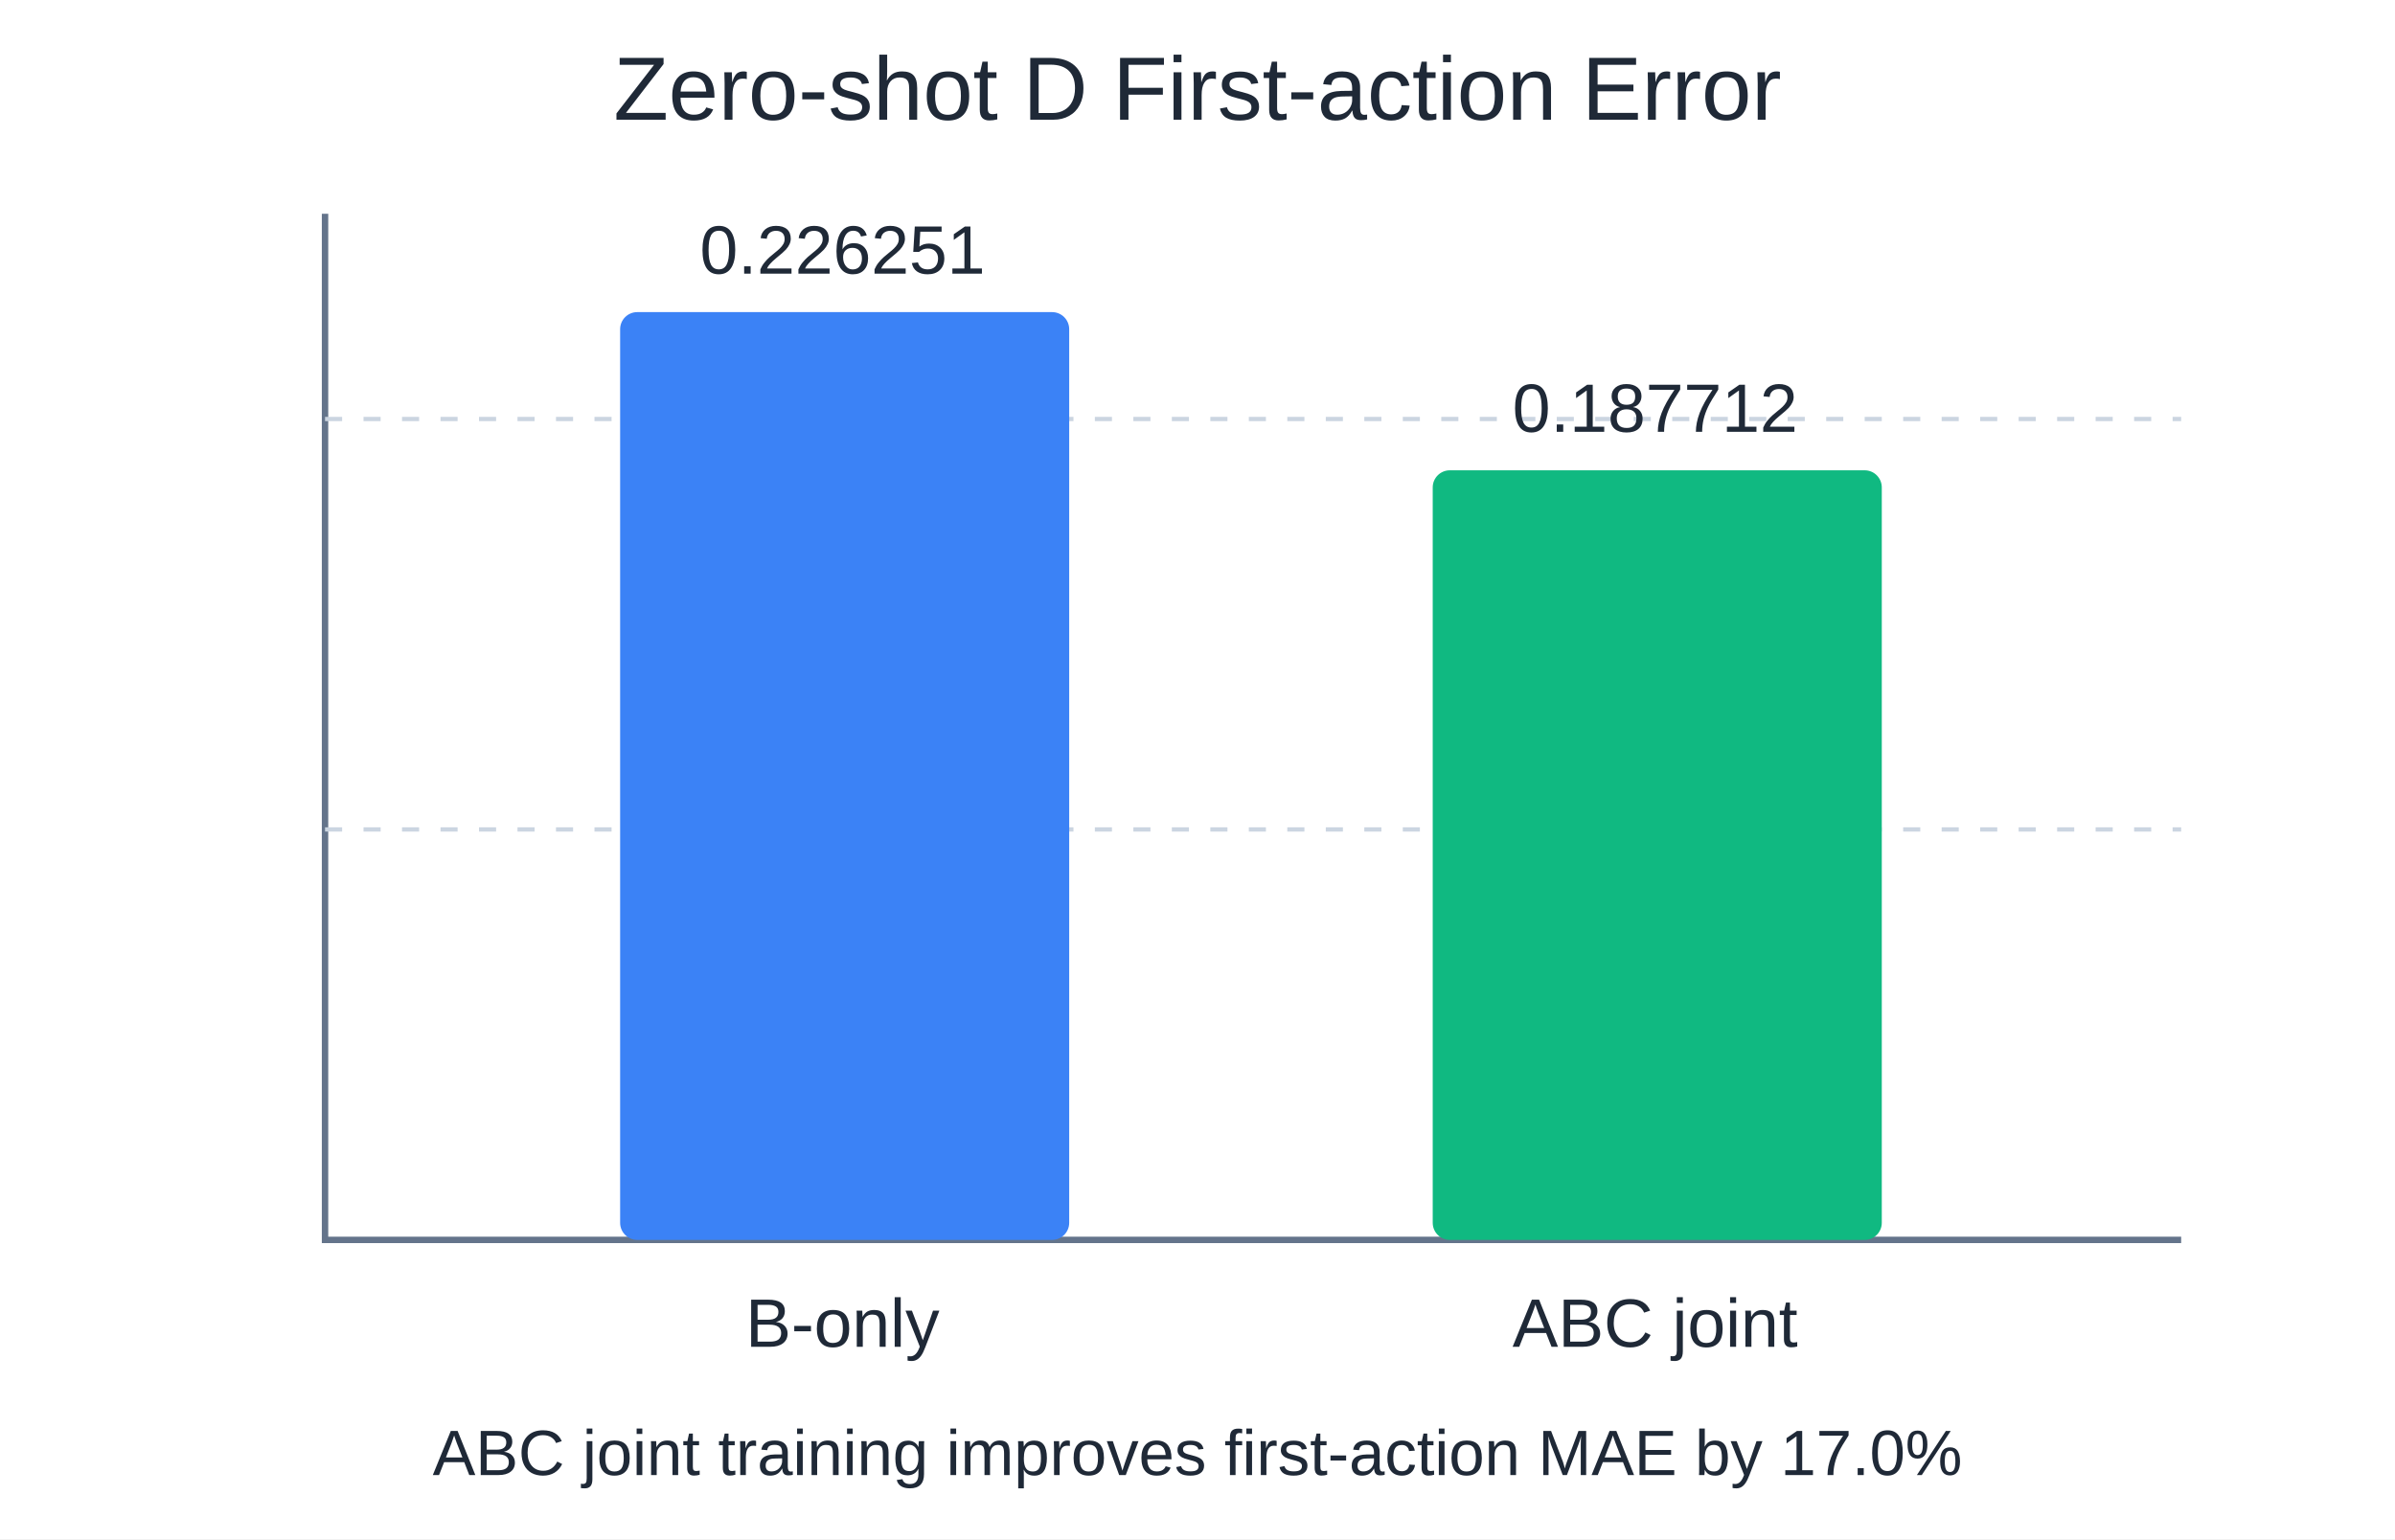
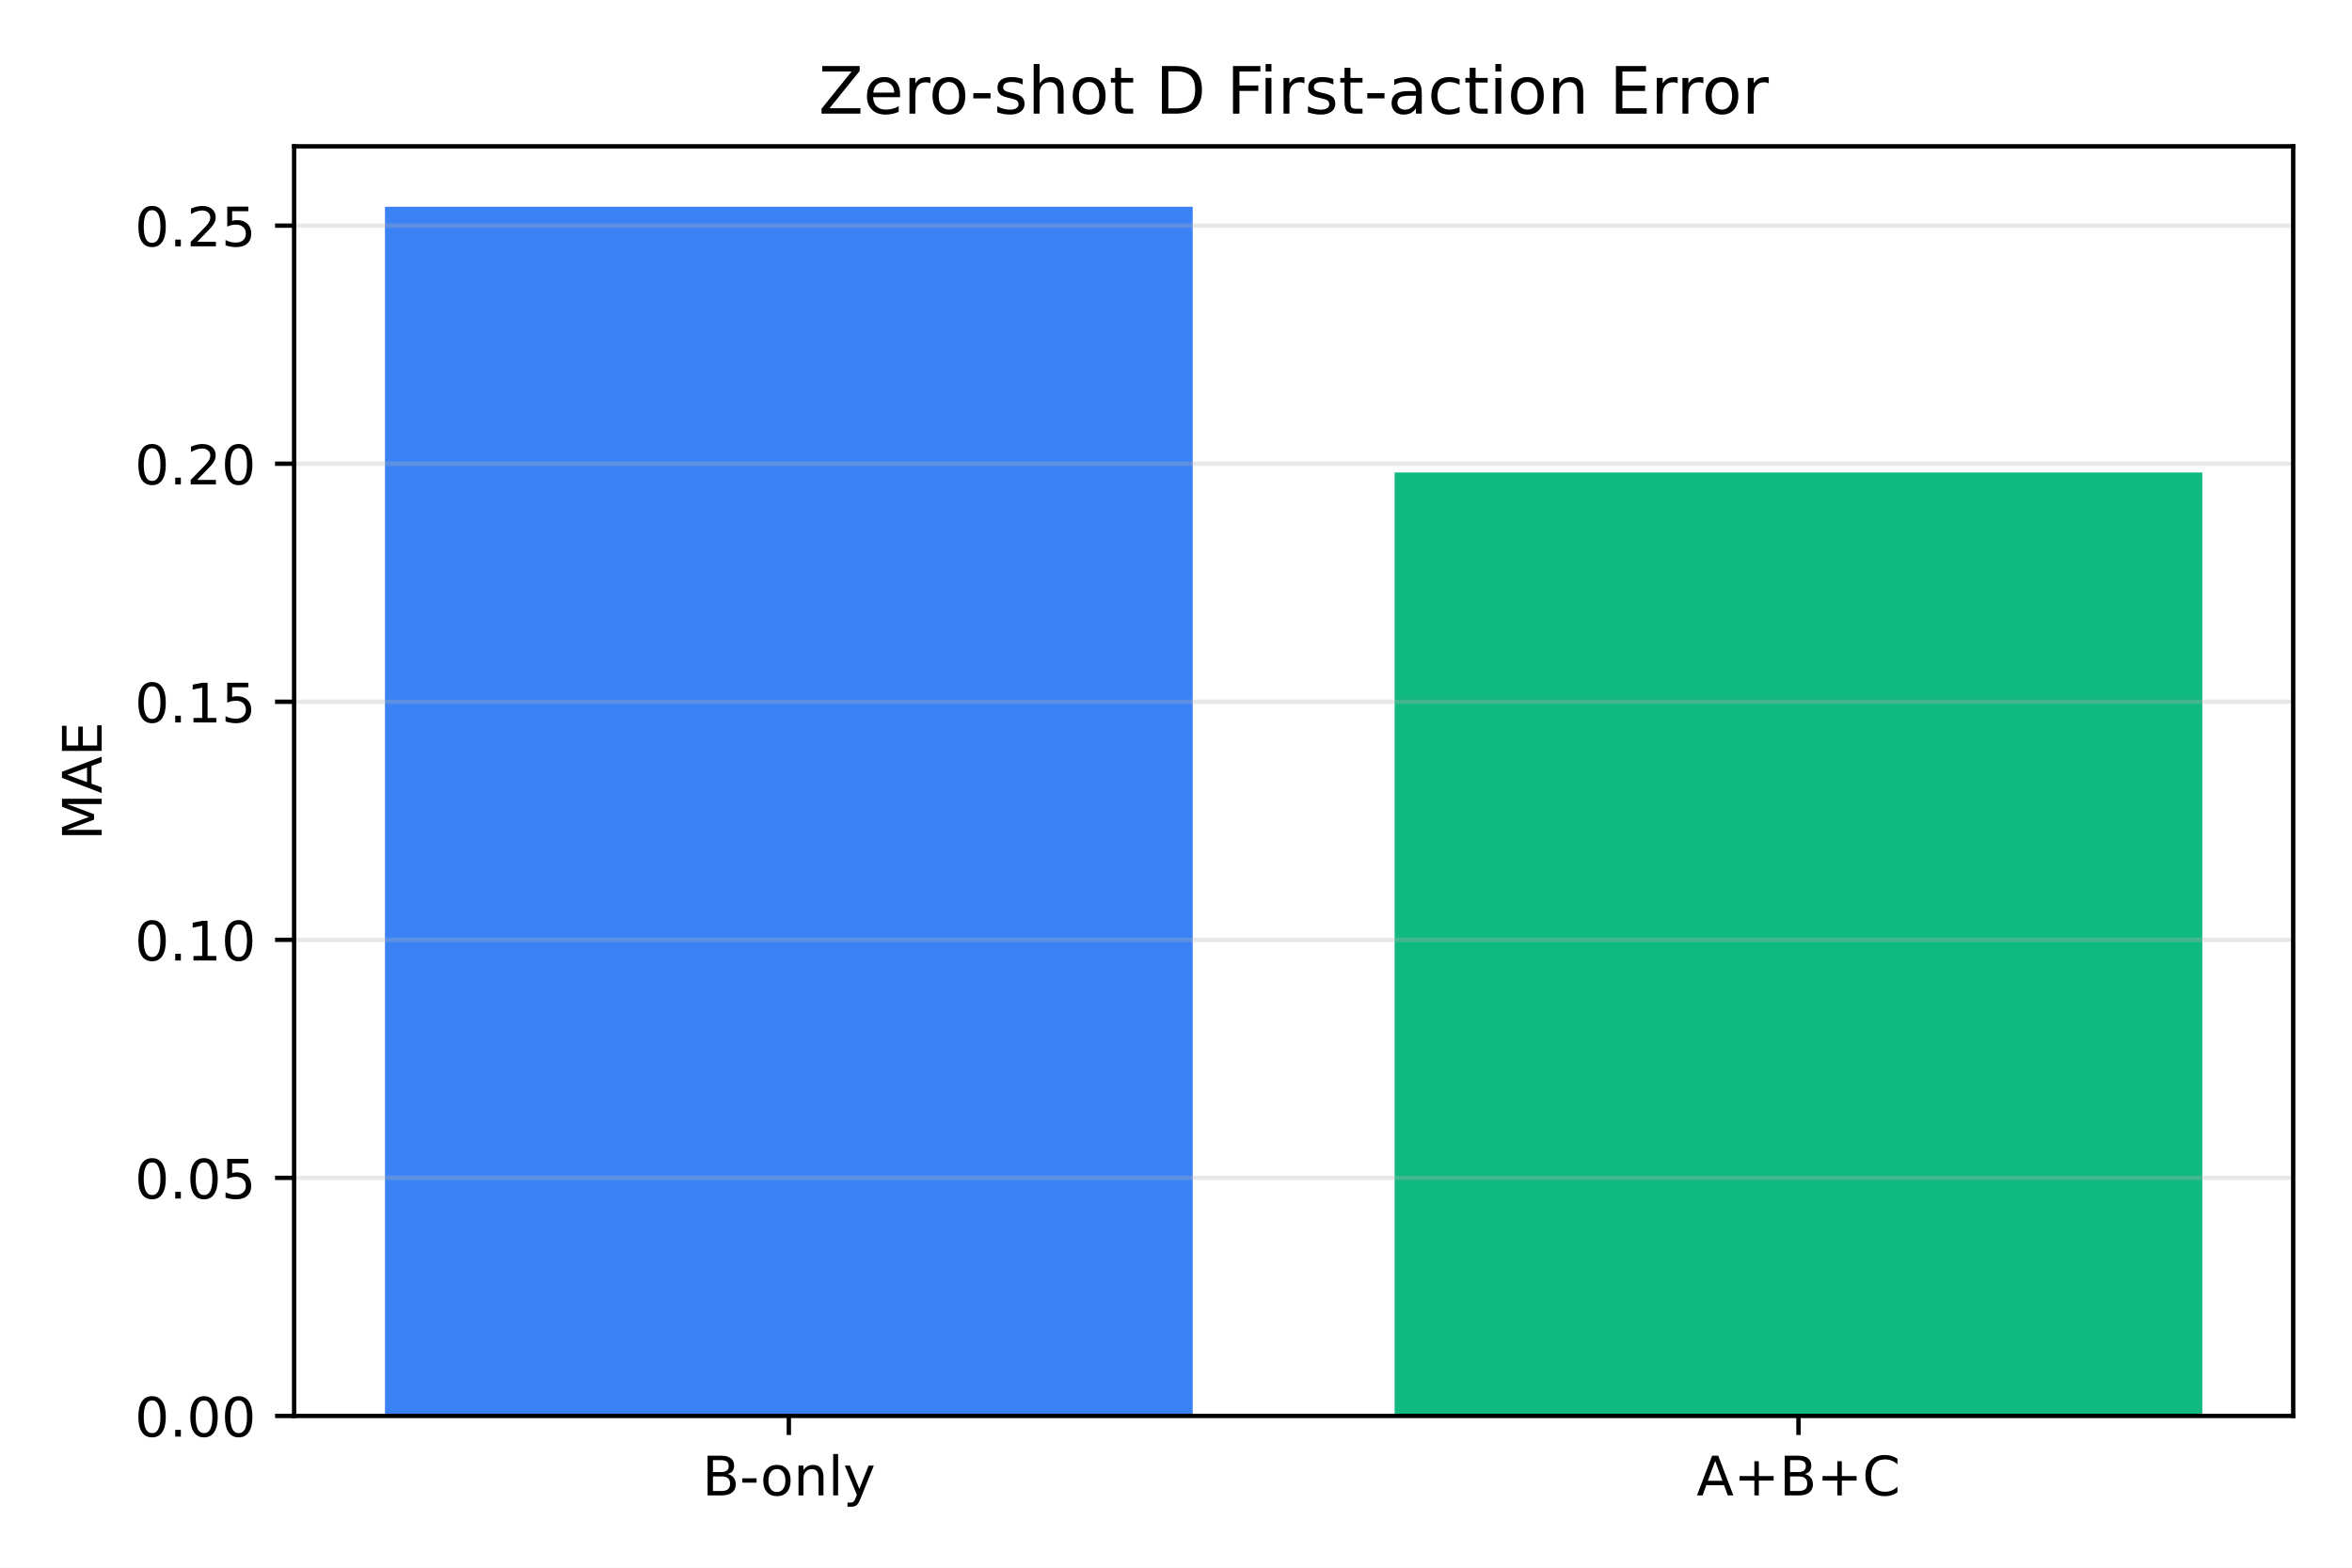
- <svg xmlns="http://www.w3.org/2000/svg" viewBox="0 0 560 360" role="img" aria-label="Zero-shot D first-action error">
-   <rect width="560" height="360" fill="white" />
-   <g font-family="Arial,sans-serif" fill="#1f2937">
-     <text x="280" y="28" text-anchor="middle" font-size="21">Zero-shot D First-action Error</text>
-     <path d="M76 50V290H510" fill="none" stroke="#64748b" stroke-width="1.5" />
-     <g stroke="#cbd5e1" stroke-dasharray="4 5">
-       <path d="M76 98H510M76 194H510" />
+ <svg xmlns="http://www.w3.org/2000/svg" xmlns:xlink="http://www.w3.org/1999/xlink" width="432pt" height="288pt" viewBox="0 0 432 288" version="1.1">
+   <defs>
+     <style type="text/css">*{stroke-linejoin: round; stroke-linecap: butt}</style>
+   </defs>
+   <g id="figure_1">
+     <g id="patch_1">
+       <path d="M 0 288 L 432 288 L 432 0 L 0 0 z " style="fill: #ffffff" />
    </g>
-     <rect x="145" y="73" width="105" height="217" rx="4" fill="#3b82f6" />
-     <rect x="335" y="110" width="105" height="180" rx="4" fill="#10b981" />
-     <g text-anchor="middle" font-size="16">
-       <text x="197" y="64">0.226251</text>
-       <text x="387" y="101">0.187712</text>
-       <text x="197" y="315">B-only</text>
-       <text x="387" y="315">ABC joint</text>
+     <g id="axes_1">
+       <g id="patch_2">
+         <path d="M 54.02 260.12 L 421.2 260.12 L 421.2 26.88 L 54.02 26.88 z " style="fill: #ffffff" />
+       </g>
+       <g id="patch_3">
+         <path d="M 70.71 260.12 L 219.066 260.12 L 219.066 37.987 L 70.71 37.987 z " clip-path="url(#pc74c3eccd9)" style="fill: #3b82f6" />
+       </g>
+       <g id="patch_4">
+         <path d="M 256.154 260.12 L 404.51 260.12 L 404.51 86.806 L 256.154 86.806 z " clip-path="url(#pc74c3eccd9)" style="fill: #10b981" />
+       </g>
+       <g id="matplotlib.axis_1">
+         <g id="xtick_1">
+           <g id="line2d_1">
+             <defs>
+               <path id="m64e038e75a" d="M 0 0 L 0 3.5 " style="stroke: #000000; stroke-width: 0.8" />
+             </defs>
+             <g>
+               <use xlink:href="#m64e038e75a" x="144.888" y="260.12" style="stroke: #000000; stroke-width: 0.8" />
+             </g>
+           </g>
+           <g id="text_1">
+             <g transform="translate(128.9831 274.7184) scale(0.1 -0.1)">
+               <defs>
+                 <path id="DejaVuSans-42" d="M 1259 2228 L 1259 519 L 2272 519 Q 2781 519 3026 730 Q 3272 941 3272 1375 Q 3272 1813 3026 2020 Q 2781 2228 2272 2228 L 1259 2228 z M 1259 4147 L 1259 2741 L 2194 2741 Q 2656 2741 2882 2914 Q 3109 3088 3109 3444 Q 3109 3797 2882 3972 Q 2656 4147 2194 4147 L 1259 4147 z M 628 4666 L 2241 4666 Q 2963 4666 3353 4366 Q 3744 4066 3744 3513 Q 3744 3084 3544 2831 Q 3344 2578 2956 2516 Q 3422 2416 3680 2098 Q 3938 1781 3938 1306 Q 3938 681 3513 340 Q 3088 0 2303 0 L 628 0 L 628 4666 z " transform="scale(0.015625)" />
+                 <path id="DejaVuSans-2d" d="M 313 2009 L 1997 2009 L 1997 1497 L 313 1497 L 313 2009 z " transform="scale(0.015625)" />
+                 <path id="DejaVuSans-6f" d="M 1959 3097 Q 1497 3097 1228 2736 Q 959 2375 959 1747 Q 959 1119 1226 758 Q 1494 397 1959 397 Q 2419 397 2687 759 Q 2956 1122 2956 1747 Q 2956 2369 2687 2733 Q 2419 3097 1959 3097 z M 1959 3584 Q 2709 3584 3137 3096 Q 3566 2609 3566 1747 Q 3566 888 3137 398 Q 2709 -91 1959 -91 Q 1206 -91 779 398 Q 353 888 353 1747 Q 353 2609 779 3096 Q 1206 3584 1959 3584 z " transform="scale(0.015625)" />
+                 <path id="DejaVuSans-6e" d="M 3513 2113 L 3513 0 L 2938 0 L 2938 2094 Q 2938 2591 2744 2837 Q 2550 3084 2163 3084 Q 1697 3084 1428 2787 Q 1159 2491 1159 1978 L 1159 0 L 581 0 L 581 3500 L 1159 3500 L 1159 2956 Q 1366 3272 1645 3428 Q 1925 3584 2291 3584 Q 2894 3584 3203 3211 Q 3513 2838 3513 2113 z " transform="scale(0.015625)" />
+                 <path id="DejaVuSans-6c" d="M 603 4863 L 1178 4863 L 1178 0 L 603 0 L 603 4863 z " transform="scale(0.015625)" />
+                 <path id="DejaVuSans-79" d="M 2059 -325 Q 1816 -950 1584 -1140 Q 1353 -1331 966 -1331 L 506 -1331 L 506 -850 L 844 -850 Q 1081 -850 1212 -737 Q 1344 -625 1503 -206 L 1606 56 L 191 3500 L 800 3500 L 1894 763 L 2988 3500 L 3597 3500 L 2059 -325 z " transform="scale(0.015625)" />
+               </defs>
+               <use xlink:href="#DejaVuSans-42" />
+               <use xlink:href="#DejaVuSans-2d" transform="translate(68.60352 0)" />
+               <use xlink:href="#DejaVuSans-6f" transform="translate(106.5625 0)" />
+               <use xlink:href="#DejaVuSans-6e" transform="translate(167.7441 0)" />
+               <use xlink:href="#DejaVuSans-6c" transform="translate(231.123 0)" />
+               <use xlink:href="#DejaVuSans-79" transform="translate(258.9062 0)" />
+             </g>
+           </g>
+         </g>
+         <g id="xtick_2">
+           <g id="line2d_2">
+             <g>
+               <use xlink:href="#m64e038e75a" x="330.332" y="260.12" style="stroke: #000000; stroke-width: 0.8" />
+             </g>
+           </g>
+           <g id="text_2">
+             <g transform="translate(311.6103 274.7184) scale(0.1 -0.1)">
+               <defs>
+                 <path id="DejaVuSans-41" d="M 2188 4044 L 1331 1722 L 3047 1722 L 2188 4044 z M 1831 4666 L 2547 4666 L 4325 0 L 3669 0 L 3244 1197 L 1141 1197 L 716 0 L 50 0 L 1831 4666 z " transform="scale(0.015625)" />
+                 <path id="DejaVuSans-2b" d="M 2944 4013 L 2944 2272 L 4684 2272 L 4684 1741 L 2944 1741 L 2944 0 L 2419 0 L 2419 1741 L 678 1741 L 678 2272 L 2419 2272 L 2419 4013 L 2944 4013 z " transform="scale(0.015625)" />
+                 <path id="DejaVuSans-43" d="M 4122 4306 L 4122 3641 Q 3803 3938 3442 4084 Q 3081 4231 2675 4231 Q 1875 4231 1450 3742 Q 1025 3253 1025 2328 Q 1025 1406 1450 917 Q 1875 428 2675 428 Q 3081 428 3442 575 Q 3803 722 4122 1019 L 4122 359 Q 3791 134 3420 21 Q 3050 -91 2638 -91 Q 1578 -91 968 557 Q 359 1206 359 2328 Q 359 3453 968 4101 Q 1578 4750 2638 4750 Q 3056 4750 3426 4639 Q 3797 4528 4122 4306 z " transform="scale(0.015625)" />
+               </defs>
+               <use xlink:href="#DejaVuSans-41" />
+               <use xlink:href="#DejaVuSans-2b" transform="translate(68.4082 0)" />
+               <use xlink:href="#DejaVuSans-42" transform="translate(152.1973 0)" />
+               <use xlink:href="#DejaVuSans-2b" transform="translate(220.8008 0)" />
+               <use xlink:href="#DejaVuSans-43" transform="translate(304.5898 0)" />
+             </g>
+           </g>
+         </g>
+       </g>
+       <g id="matplotlib.axis_2">
+         <g id="ytick_1">
+           <g id="line2d_3">
+             <path d="M 54.02 260.12 L 421.2 260.12 " clip-path="url(#pc74c3eccd9)" style="fill: none; stroke: #b0b0b0; stroke-opacity: 0.3; stroke-width: 0.8; stroke-linecap: square" />
+           </g>
+           <g id="line2d_4">
+             <defs>
+               <path id="mc6851183b0" d="M 0 0 L -3.5 0 " style="stroke: #000000; stroke-width: 0.8" />
+             </defs>
+             <g>
+               <use xlink:href="#mc6851183b0" x="54.02" y="260.12" style="stroke: #000000; stroke-width: 0.8" />
+             </g>
+           </g>
+           <g id="text_3">
+             <g transform="translate(24.75437 263.9192) scale(0.1 -0.1)">
+               <defs>
+                 <path id="DejaVuSans-30" d="M 2034 4250 Q 1547 4250 1301 3770 Q 1056 3291 1056 2328 Q 1056 1369 1301 889 Q 1547 409 2034 409 Q 2525 409 2770 889 Q 3016 1369 3016 2328 Q 3016 3291 2770 3770 Q 2525 4250 2034 4250 z M 2034 4750 Q 2819 4750 3233 4129 Q 3647 3509 3647 2328 Q 3647 1150 3233 529 Q 2819 -91 2034 -91 Q 1250 -91 836 529 Q 422 1150 422 2328 Q 422 3509 836 4129 Q 1250 4750 2034 4750 z " transform="scale(0.015625)" />
+                 <path id="DejaVuSans-2e" d="M 684 794 L 1344 794 L 1344 0 L 684 0 L 684 794 z " transform="scale(0.015625)" />
+               </defs>
+               <use xlink:href="#DejaVuSans-30" />
+               <use xlink:href="#DejaVuSans-2e" transform="translate(63.62305 0)" />
+               <use xlink:href="#DejaVuSans-30" transform="translate(95.41016 0)" />
+               <use xlink:href="#DejaVuSans-30" transform="translate(159.0332 0)" />
+             </g>
+           </g>
+         </g>
+         <g id="ytick_2">
+           <g id="line2d_5">
+             <path d="M 54.02 216.387 L 421.2 216.387 " clip-path="url(#pc74c3eccd9)" style="fill: none; stroke: #b0b0b0; stroke-opacity: 0.3; stroke-width: 0.8; stroke-linecap: square" />
+           </g>
+           <g id="line2d_6">
+             <g>
+               <use xlink:href="#mc6851183b0" x="54.02" y="216.387" style="stroke: #000000; stroke-width: 0.8" />
+             </g>
+           </g>
+           <g id="text_4">
+             <g transform="translate(24.75437 220.1862) scale(0.1 -0.1)">
+               <defs>
+                 <path id="DejaVuSans-35" d="M 691 4666 L 3169 4666 L 3169 4134 L 1269 4134 L 1269 2991 Q 1406 3038 1543 3061 Q 1681 3084 1819 3084 Q 2600 3084 3056 2656 Q 3513 2228 3513 1497 Q 3513 744 3044 326 Q 2575 -91 1722 -91 Q 1428 -91 1123 -41 Q 819 9 494 109 L 494 744 Q 775 591 1075 516 Q 1375 441 1709 441 Q 2250 441 2565 725 Q 2881 1009 2881 1497 Q 2881 1984 2565 2268 Q 2250 2553 1709 2553 Q 1456 2553 1204 2497 Q 953 2441 691 2322 L 691 4666 z " transform="scale(0.015625)" />
+               </defs>
+               <use xlink:href="#DejaVuSans-30" />
+               <use xlink:href="#DejaVuSans-2e" transform="translate(63.62305 0)" />
+               <use xlink:href="#DejaVuSans-30" transform="translate(95.41016 0)" />
+               <use xlink:href="#DejaVuSans-35" transform="translate(159.0332 0)" />
+             </g>
+           </g>
+         </g>
+         <g id="ytick_3">
+           <g id="line2d_7">
+             <path d="M 54.02 172.654 L 421.2 172.654 " clip-path="url(#pc74c3eccd9)" style="fill: none; stroke: #b0b0b0; stroke-opacity: 0.3; stroke-width: 0.8; stroke-linecap: square" />
+           </g>
+           <g id="line2d_8">
+             <g>
+               <use xlink:href="#mc6851183b0" x="54.02" y="172.654" style="stroke: #000000; stroke-width: 0.8" />
+             </g>
+           </g>
+           <g id="text_5">
+             <g transform="translate(24.75437 176.4532) scale(0.1 -0.1)">
+               <defs>
+                 <path id="DejaVuSans-31" d="M 794 531 L 1825 531 L 1825 4091 L 703 3866 L 703 4441 L 1819 4666 L 2450 4666 L 2450 531 L 3481 531 L 3481 0 L 794 0 L 794 531 z " transform="scale(0.015625)" />
+               </defs>
+               <use xlink:href="#DejaVuSans-30" />
+               <use xlink:href="#DejaVuSans-2e" transform="translate(63.62305 0)" />
+               <use xlink:href="#DejaVuSans-31" transform="translate(95.41016 0)" />
+               <use xlink:href="#DejaVuSans-30" transform="translate(159.0332 0)" />
+             </g>
+           </g>
+         </g>
+         <g id="ytick_4">
+           <g id="line2d_9">
+             <path d="M 54.02 128.921 L 421.2 128.921 " clip-path="url(#pc74c3eccd9)" style="fill: none; stroke: #b0b0b0; stroke-opacity: 0.3; stroke-width: 0.8; stroke-linecap: square" />
+           </g>
+           <g id="line2d_10">
+             <g>
+               <use xlink:href="#mc6851183b0" x="54.02" y="128.921" style="stroke: #000000; stroke-width: 0.8" />
+             </g>
+           </g>
+           <g id="text_6">
+             <g transform="translate(24.75437 132.7202) scale(0.1 -0.1)">
+               <use xlink:href="#DejaVuSans-30" />
+               <use xlink:href="#DejaVuSans-2e" transform="translate(63.62305 0)" />
+               <use xlink:href="#DejaVuSans-31" transform="translate(95.41016 0)" />
+               <use xlink:href="#DejaVuSans-35" transform="translate(159.0332 0)" />
+             </g>
+           </g>
+         </g>
+         <g id="ytick_5">
+           <g id="line2d_11">
+             <path d="M 54.02 85.188 L 421.2 85.188 " clip-path="url(#pc74c3eccd9)" style="fill: none; stroke: #b0b0b0; stroke-opacity: 0.3; stroke-width: 0.8; stroke-linecap: square" />
+           </g>
+           <g id="line2d_12">
+             <g>
+               <use xlink:href="#mc6851183b0" x="54.02" y="85.188" style="stroke: #000000; stroke-width: 0.8" />
+             </g>
+           </g>
+           <g id="text_7">
+             <g transform="translate(24.75437 88.98725) scale(0.1 -0.1)">
+               <defs>
+                 <path id="DejaVuSans-32" d="M 1228 531 L 3431 531 L 3431 0 L 469 0 L 469 531 Q 828 903 1448 1529 Q 2069 2156 2228 2338 Q 2531 2678 2651 2914 Q 2772 3150 2772 3378 Q 2772 3750 2511 3984 Q 2250 4219 1831 4219 Q 1534 4219 1204 4116 Q 875 4013 500 3803 L 500 4441 Q 881 4594 1212 4672 Q 1544 4750 1819 4750 Q 2544 4750 2975 4387 Q 3406 4025 3406 3419 Q 3406 3131 3298 2873 Q 3191 2616 2906 2266 Q 2828 2175 2409 1742 Q 1991 1309 1228 531 z " transform="scale(0.015625)" />
+               </defs>
+               <use xlink:href="#DejaVuSans-30" />
+               <use xlink:href="#DejaVuSans-2e" transform="translate(63.62305 0)" />
+               <use xlink:href="#DejaVuSans-32" transform="translate(95.41016 0)" />
+               <use xlink:href="#DejaVuSans-30" transform="translate(159.0332 0)" />
+             </g>
+           </g>
+         </g>
+         <g id="ytick_6">
+           <g id="line2d_13">
+             <path d="M 54.02 41.455 L 421.2 41.455 " clip-path="url(#pc74c3eccd9)" style="fill: none; stroke: #b0b0b0; stroke-opacity: 0.3; stroke-width: 0.8; stroke-linecap: square" />
+           </g>
+           <g id="line2d_14">
+             <g>
+               <use xlink:href="#mc6851183b0" x="54.02" y="41.455" style="stroke: #000000; stroke-width: 0.8" />
+             </g>
+           </g>
+           <g id="text_8">
+             <g transform="translate(24.75437 45.25426) scale(0.1 -0.1)">
+               <use xlink:href="#DejaVuSans-30" />
+               <use xlink:href="#DejaVuSans-2e" transform="translate(63.62305 0)" />
+               <use xlink:href="#DejaVuSans-32" transform="translate(95.41016 0)" />
+               <use xlink:href="#DejaVuSans-35" transform="translate(159.0332 0)" />
+             </g>
+           </g>
+         </g>
+         <g id="text_9">
+           <g transform="translate(18.67469 154.3938) rotate(-90) scale(0.1 -0.1)">
+             <defs>
+               <path id="DejaVuSans-4d" d="M 628 4666 L 1569 4666 L 2759 1491 L 3956 4666 L 4897 4666 L 4897 0 L 4281 0 L 4281 4097 L 3078 897 L 2444 897 L 1241 4097 L 1241 0 L 628 0 L 628 4666 z " transform="scale(0.015625)" />
+               <path id="DejaVuSans-45" d="M 628 4666 L 3578 4666 L 3578 4134 L 1259 4134 L 1259 2753 L 3481 2753 L 3481 2222 L 1259 2222 L 1259 531 L 3634 531 L 3634 0 L 628 0 L 628 4666 z " transform="scale(0.015625)" />
+             </defs>
+             <use xlink:href="#DejaVuSans-4d" />
+             <use xlink:href="#DejaVuSans-41" transform="translate(86.2793 0)" />
+             <use xlink:href="#DejaVuSans-45" transform="translate(154.6875 0)" />
+           </g>
+         </g>
+       </g>
+       <g id="patch_5">
+         <path d="M 54.02 260.12 L 54.02 26.88 " style="fill: none; stroke: #000000; stroke-width: 0.8; stroke-linejoin: miter; stroke-linecap: square" />
+       </g>
+       <g id="patch_6">
+         <path d="M 421.2 260.12 L 421.2 26.88 " style="fill: none; stroke: #000000; stroke-width: 0.8; stroke-linejoin: miter; stroke-linecap: square" />
+       </g>
+       <g id="patch_7">
+         <path d="M 54.02 260.12 L 421.2 260.12 " style="fill: none; stroke: #000000; stroke-width: 0.8; stroke-linejoin: miter; stroke-linecap: square" />
+       </g>
+       <g id="patch_8">
+         <path d="M 54.02 26.88 L 421.2 26.88 " style="fill: none; stroke: #000000; stroke-width: 0.8; stroke-linejoin: miter; stroke-linecap: square" />
+       </g>
+       <g id="text_10">
+         <g transform="translate(150.3531 20.88) scale(0.12 -0.12)">
+           <defs>
+             <path id="DejaVuSans-5a" d="M 359 4666 L 4025 4666 L 4025 4184 L 1075 531 L 4097 531 L 4097 0 L 288 0 L 288 481 L 3238 4134 L 359 4134 L 359 4666 z " transform="scale(0.015625)" />
+             <path id="DejaVuSans-65" d="M 3597 1894 L 3597 1613 L 953 1613 Q 991 1019 1311 708 Q 1631 397 2203 397 Q 2534 397 2845 478 Q 3156 559 3463 722 L 3463 178 Q 3153 47 2828 -22 Q 2503 -91 2169 -91 Q 1331 -91 842 396 Q 353 884 353 1716 Q 353 2575 817 3079 Q 1281 3584 2069 3584 Q 2775 3584 3186 3129 Q 3597 2675 3597 1894 z M 3022 2063 Q 3016 2534 2758 2815 Q 2500 3097 2075 3097 Q 1594 3097 1305 2825 Q 1016 2553 972 2059 L 3022 2063 z " transform="scale(0.015625)" />
+             <path id="DejaVuSans-72" d="M 2631 2963 Q 2534 3019 2420 3045 Q 2306 3072 2169 3072 Q 1681 3072 1420 2755 Q 1159 2438 1159 1844 L 1159 0 L 581 0 L 581 3500 L 1159 3500 L 1159 2956 Q 1341 3275 1631 3429 Q 1922 3584 2338 3584 Q 2397 3584 2469 3576 Q 2541 3569 2628 3553 L 2631 2963 z " transform="scale(0.015625)" />
+             <path id="DejaVuSans-73" d="M 2834 3397 L 2834 2853 Q 2591 2978 2328 3040 Q 2066 3103 1784 3103 Q 1356 3103 1142 2972 Q 928 2841 928 2578 Q 928 2378 1081 2264 Q 1234 2150 1697 2047 L 1894 2003 Q 2506 1872 2764 1633 Q 3022 1394 3022 966 Q 3022 478 2636 193 Q 2250 -91 1575 -91 Q 1294 -91 989 -36 Q 684 19 347 128 L 347 722 Q 666 556 975 473 Q 1284 391 1588 391 Q 1994 391 2212 530 Q 2431 669 2431 922 Q 2431 1156 2273 1281 Q 2116 1406 1581 1522 L 1381 1569 Q 847 1681 609 1914 Q 372 2147 372 2553 Q 372 3047 722 3315 Q 1072 3584 1716 3584 Q 2034 3584 2315 3537 Q 2597 3491 2834 3397 z " transform="scale(0.015625)" />
+             <path id="DejaVuSans-68" d="M 3513 2113 L 3513 0 L 2938 0 L 2938 2094 Q 2938 2591 2744 2837 Q 2550 3084 2163 3084 Q 1697 3084 1428 2787 Q 1159 2491 1159 1978 L 1159 0 L 581 0 L 581 4863 L 1159 4863 L 1159 2956 Q 1366 3272 1645 3428 Q 1925 3584 2291 3584 Q 2894 3584 3203 3211 Q 3513 2838 3513 2113 z " transform="scale(0.015625)" />
+             <path id="DejaVuSans-74" d="M 1172 4494 L 1172 3500 L 2356 3500 L 2356 3053 L 1172 3053 L 1172 1153 Q 1172 725 1289 603 Q 1406 481 1766 481 L 2356 481 L 2356 0 L 1766 0 Q 1100 0 847 248 Q 594 497 594 1153 L 594 3053 L 172 3053 L 172 3500 L 594 3500 L 594 4494 L 1172 4494 z " transform="scale(0.015625)" />
+             <path id="DejaVuSans-20" transform="scale(0.015625)" />
+             <path id="DejaVuSans-44" d="M 1259 4147 L 1259 519 L 2022 519 Q 2988 519 3436 956 Q 3884 1394 3884 2338 Q 3884 3275 3436 3711 Q 2988 4147 2022 4147 L 1259 4147 z M 628 4666 L 1925 4666 Q 3281 4666 3915 4102 Q 4550 3538 4550 2338 Q 4550 1131 3912 565 Q 3275 0 1925 0 L 628 0 L 628 4666 z " transform="scale(0.015625)" />
+             <path id="DejaVuSans-46" d="M 628 4666 L 3309 4666 L 3309 4134 L 1259 4134 L 1259 2759 L 3109 2759 L 3109 2228 L 1259 2228 L 1259 0 L 628 0 L 628 4666 z " transform="scale(0.015625)" />
+             <path id="DejaVuSans-69" d="M 603 3500 L 1178 3500 L 1178 0 L 603 0 L 603 3500 z M 603 4863 L 1178 4863 L 1178 4134 L 603 4134 L 603 4863 z " transform="scale(0.015625)" />
+             <path id="DejaVuSans-61" d="M 2194 1759 Q 1497 1759 1228 1600 Q 959 1441 959 1056 Q 959 750 1161 570 Q 1363 391 1709 391 Q 2188 391 2477 730 Q 2766 1069 2766 1631 L 2766 1759 L 2194 1759 z M 3341 1997 L 3341 0 L 2766 0 L 2766 531 Q 2569 213 2275 61 Q 1981 -91 1556 -91 Q 1019 -91 701 211 Q 384 513 384 1019 Q 384 1609 779 1909 Q 1175 2209 1959 2209 L 2766 2209 L 2766 2266 Q 2766 2663 2505 2880 Q 2244 3097 1772 3097 Q 1472 3097 1187 3025 Q 903 2953 641 2809 L 641 3341 Q 956 3463 1253 3523 Q 1550 3584 1831 3584 Q 2591 3584 2966 3190 Q 3341 2797 3341 1997 z " transform="scale(0.015625)" />
+             <path id="DejaVuSans-63" d="M 3122 3366 L 3122 2828 Q 2878 2963 2633 3030 Q 2388 3097 2138 3097 Q 1578 3097 1268 2742 Q 959 2388 959 1747 Q 959 1106 1268 751 Q 1578 397 2138 397 Q 2388 397 2633 464 Q 2878 531 3122 666 L 3122 134 Q 2881 22 2623 -34 Q 2366 -91 2075 -91 Q 1284 -91 818 406 Q 353 903 353 1747 Q 353 2603 823 3093 Q 1294 3584 2113 3584 Q 2378 3584 2631 3529 Q 2884 3475 3122 3366 z " transform="scale(0.015625)" />
+           </defs>
+           <use xlink:href="#DejaVuSans-5a" />
+           <use xlink:href="#DejaVuSans-65" transform="translate(68.50586 0)" />
+           <use xlink:href="#DejaVuSans-72" transform="translate(130.0293 0)" />
+           <use xlink:href="#DejaVuSans-6f" transform="translate(168.8926 0)" />
+           <use xlink:href="#DejaVuSans-2d" transform="translate(231.9492 0)" />
+           <use xlink:href="#DejaVuSans-73" transform="translate(268.0332 0)" />
+           <use xlink:href="#DejaVuSans-68" transform="translate(320.1328 0)" />
+           <use xlink:href="#DejaVuSans-6f" transform="translate(383.5117 0)" />
+           <use xlink:href="#DejaVuSans-74" transform="translate(444.6934 0)" />
+           <use xlink:href="#DejaVuSans-20" transform="translate(483.9023 0)" />
+           <use xlink:href="#DejaVuSans-44" transform="translate(515.6895 0)" />
+           <use xlink:href="#DejaVuSans-20" transform="translate(592.6914 0)" />
+           <use xlink:href="#DejaVuSans-46" transform="translate(624.4785 0)" />
+           <use xlink:href="#DejaVuSans-69" transform="translate(674.748 0)" />
+           <use xlink:href="#DejaVuSans-72" transform="translate(702.5312 0)" />
+           <use xlink:href="#DejaVuSans-73" transform="translate(743.6445 0)" />
+           <use xlink:href="#DejaVuSans-74" transform="translate(795.7441 0)" />
+           <use xlink:href="#DejaVuSans-2d" transform="translate(834.9531 0)" />
+           <use xlink:href="#DejaVuSans-61" transform="translate(871.0371 0)" />
+           <use xlink:href="#DejaVuSans-63" transform="translate(932.3164 0)" />
+           <use xlink:href="#DejaVuSans-74" transform="translate(987.2969 0)" />
+           <use xlink:href="#DejaVuSans-69" transform="translate(1026.506 0)" />
+           <use xlink:href="#DejaVuSans-6f" transform="translate(1054.289 0)" />
+           <use xlink:href="#DejaVuSans-6e" transform="translate(1115.471 0)" />
+           <use xlink:href="#DejaVuSans-20" transform="translate(1178.85 0)" />
+           <use xlink:href="#DejaVuSans-45" transform="translate(1210.637 0)" />
+           <use xlink:href="#DejaVuSans-72" transform="translate(1273.82 0)" />
+           <use xlink:href="#DejaVuSans-72" transform="translate(1313.184 0)" />
+           <use xlink:href="#DejaVuSans-6f" transform="translate(1352.047 0)" />
+           <use xlink:href="#DejaVuSans-72" transform="translate(1413.229 0)" />
+         </g>
+       </g>
    </g>
-     <text x="280" y="345" text-anchor="middle" font-size="15">ABC joint training improves first-action MAE by 17.0%</text>
  </g>
+   <defs>
+     <clipPath id="pc74c3eccd9">
+       <rect x="54.02" y="26.88" width="367.18" height="233.24" />
+     </clipPath>
+   </defs>
</svg>
